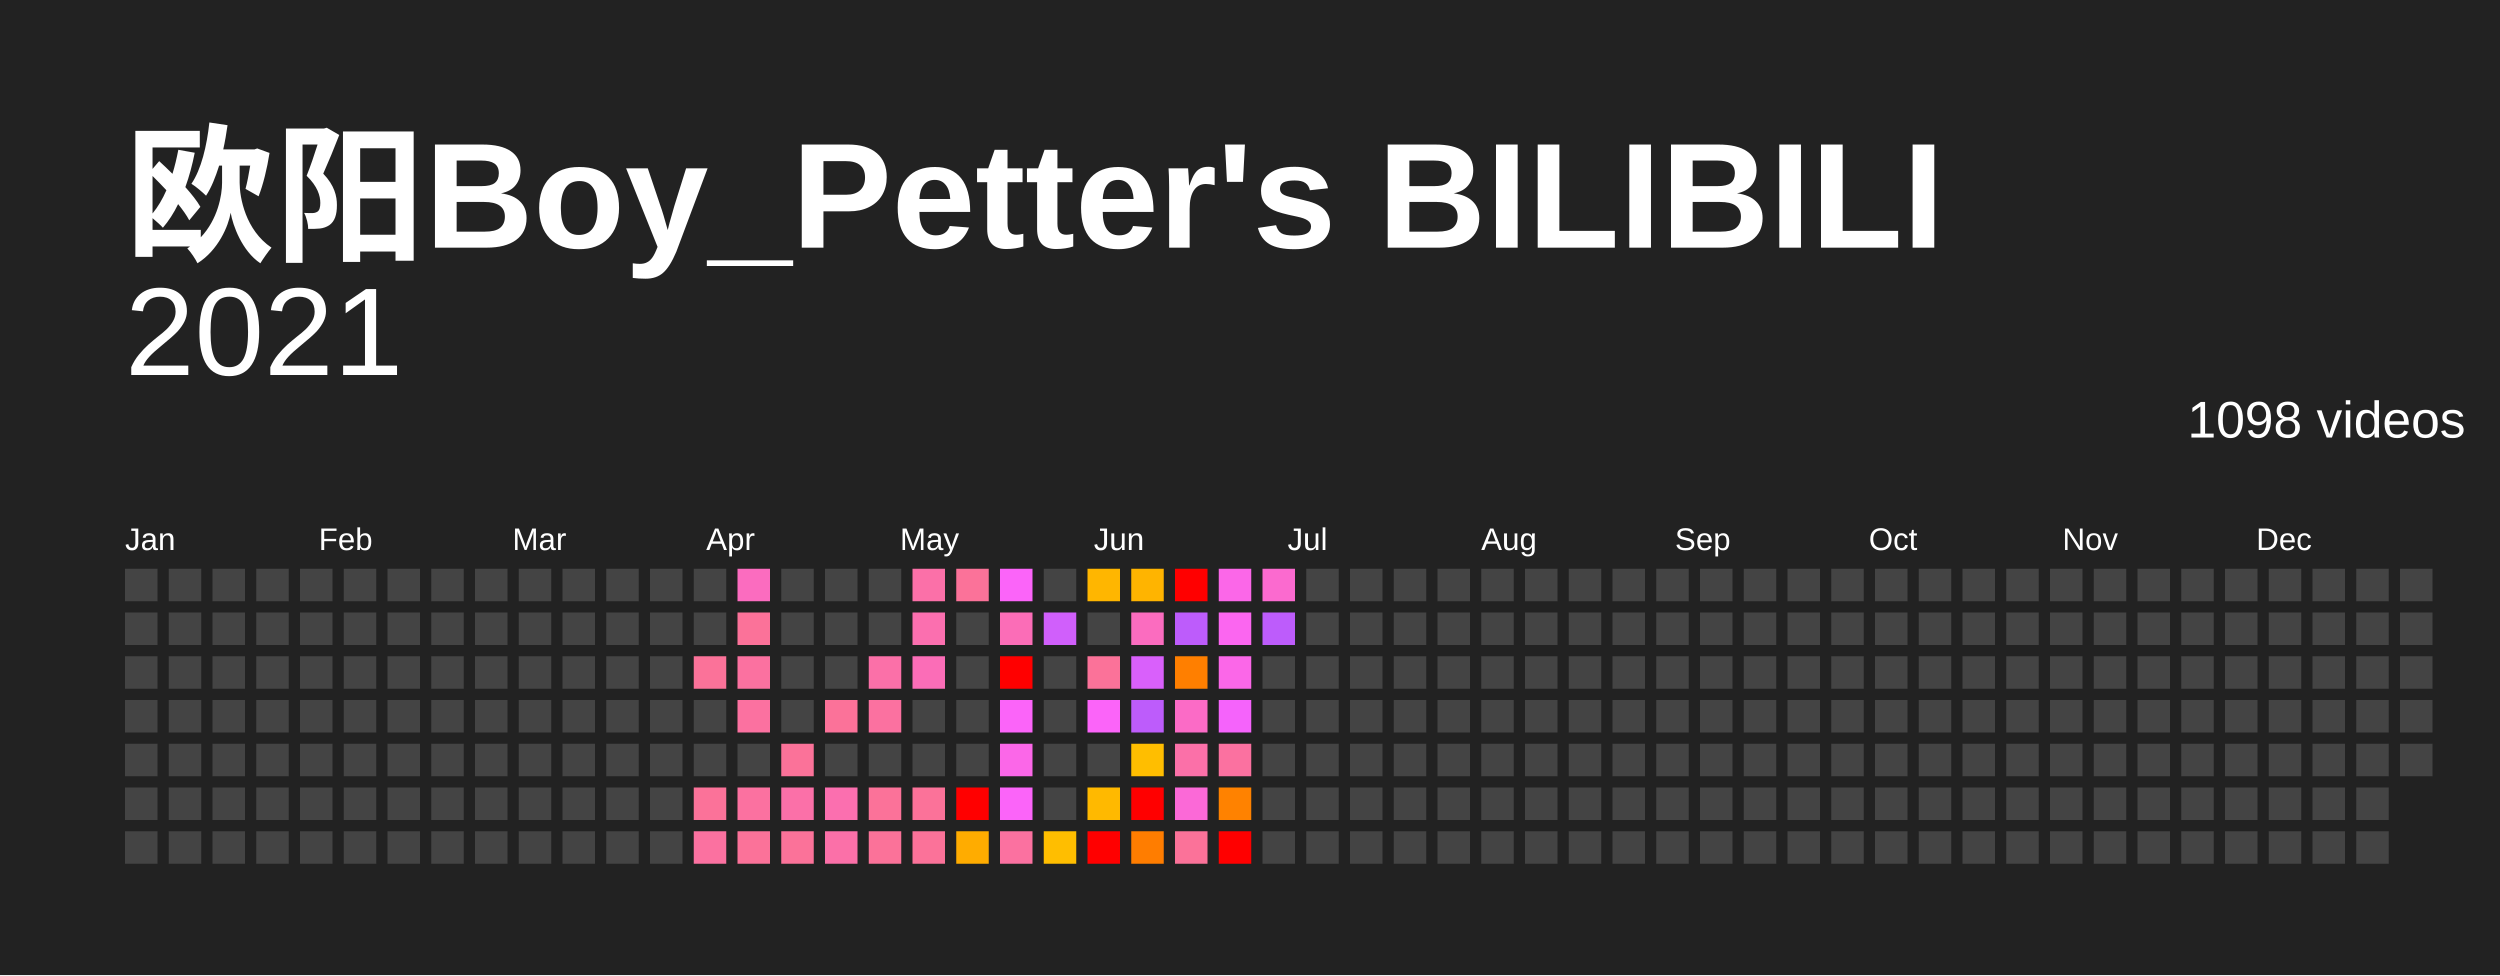
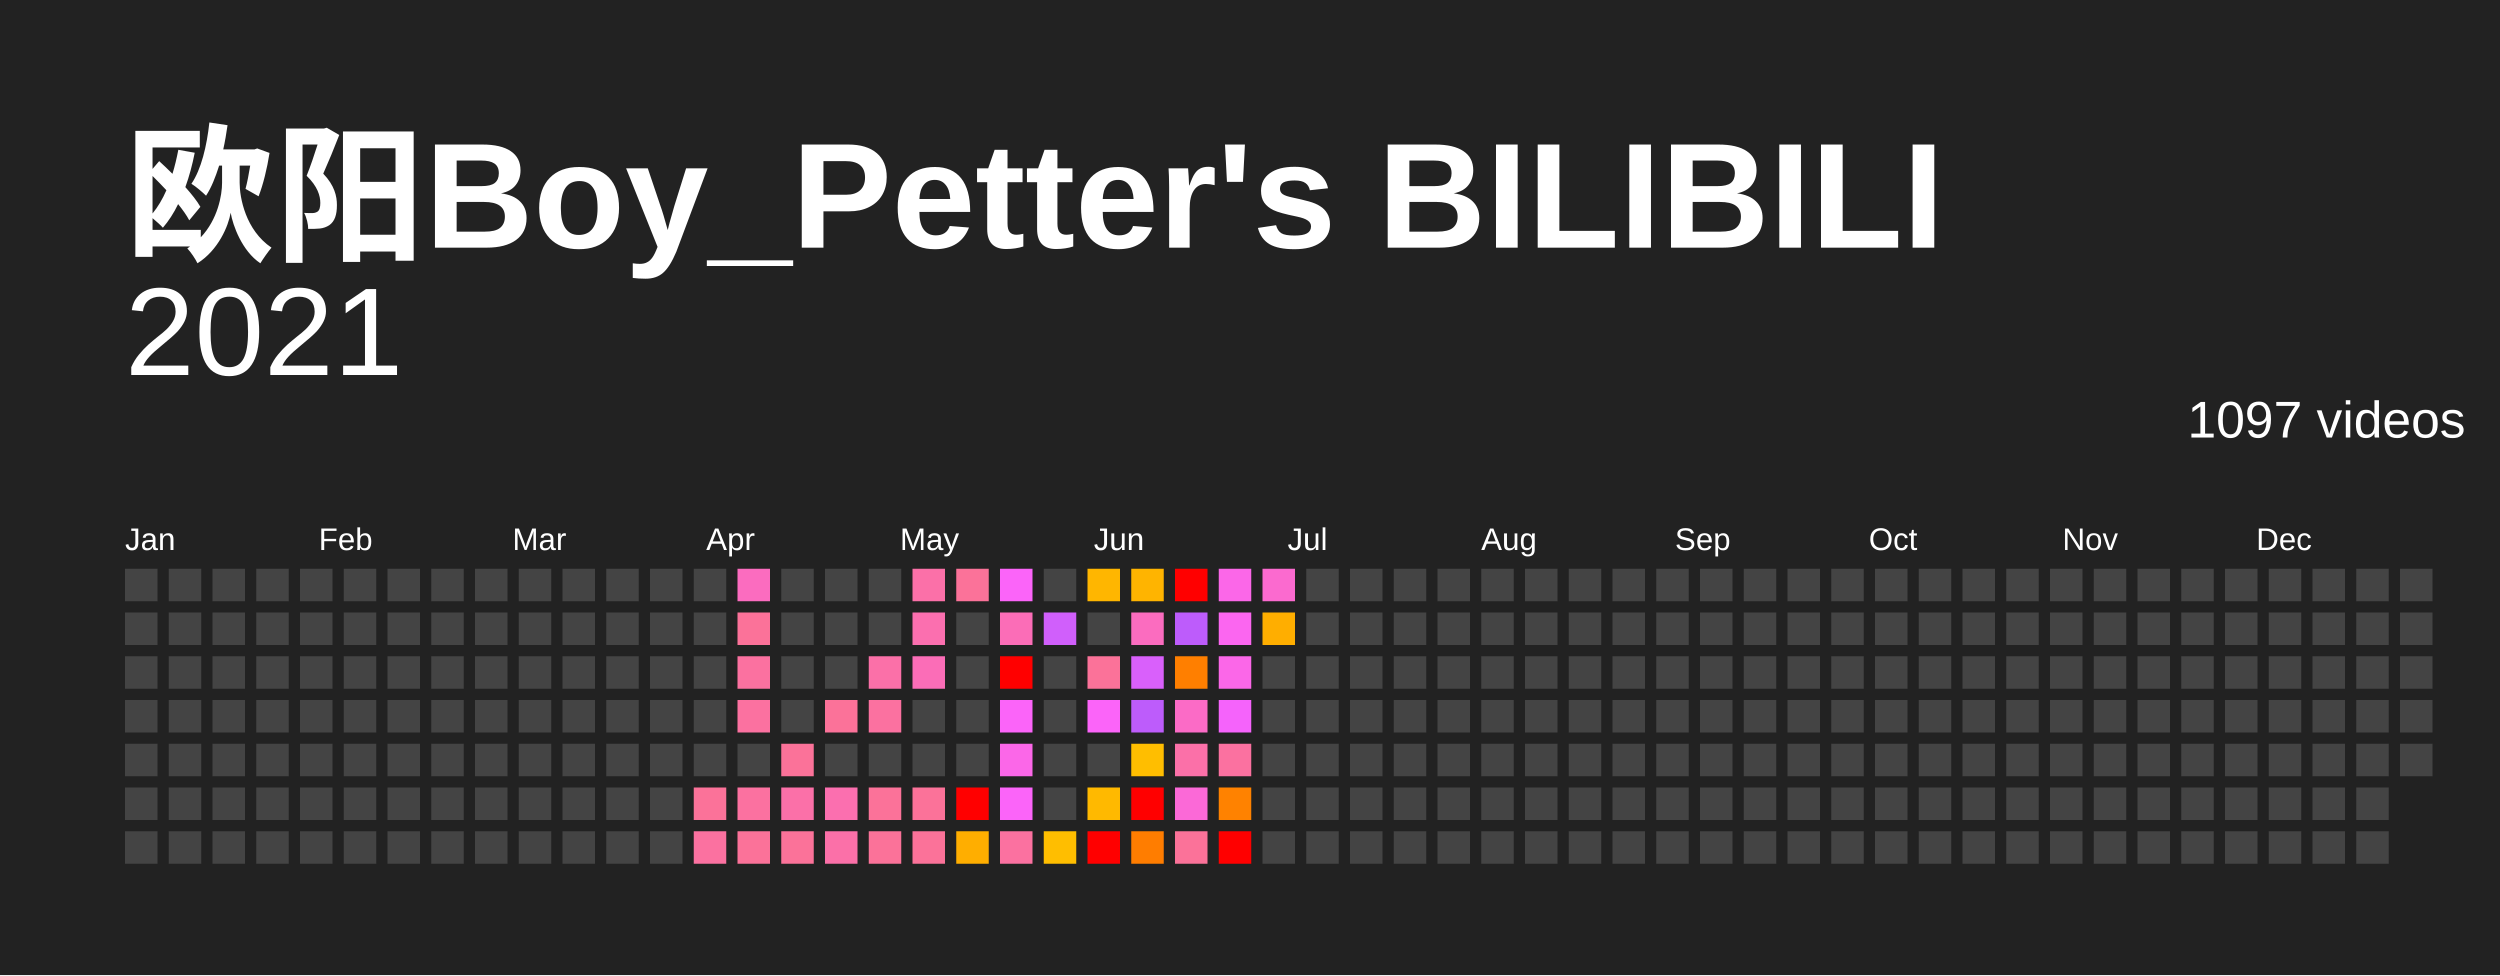
<svg xmlns="http://www.w3.org/2000/svg" baseProfile="full" height="78mm" version="1.1" viewBox="0,0,200,78" width="200mm">
  <defs />
  <rect fill="#222222" height="78" width="200" x="0" y="0" />
  <text fill="#FFFFFF" style="font-size:12px; font-family:Arial; font-weight:bold;" x="10" y="20">欧阳Boy_Petter's BILIBILI</text>
  <text alignment-baseline="hanging" fill="#FFFFFF" style="font-size:10.0px; font-family:Arial;" x="10" y="30">2021</text>
-   <text alignment-baseline="hanging" fill="#FFFFFF" style="font-size:4.125px; font-family:Arial;" x="175" y="35">1098 videos</text>
+   <text alignment-baseline="hanging" fill="#FFFFFF" style="font-size:4.125px; font-family:Arial;" x="175" y="35">1097 videos</text>
  <text fill="#FFFFFF" style="font-size:2.5px; font-family:Arial" x="10.0" y="44">Jan</text>
  <text fill="#FFFFFF" style="font-size:2.5px; font-family:Arial" x="25.5" y="44">Feb</text>
  <text fill="#FFFFFF" style="font-size:2.5px; font-family:Arial" x="41.0" y="44">Mar</text>
  <text fill="#FFFFFF" style="font-size:2.5px; font-family:Arial" x="56.5" y="44">Apr</text>
  <text fill="#FFFFFF" style="font-size:2.5px; font-family:Arial" x="72.0" y="44">May</text>
  <text fill="#FFFFFF" style="font-size:2.5px; font-family:Arial" x="87.5" y="44">Jun</text>
  <text fill="#FFFFFF" style="font-size:2.5px; font-family:Arial" x="103.0" y="44">Jul</text>
  <text fill="#FFFFFF" style="font-size:2.5px; font-family:Arial" x="118.5" y="44">Aug</text>
  <text fill="#FFFFFF" style="font-size:2.5px; font-family:Arial" x="134.0" y="44">Sep</text>
  <text fill="#FFFFFF" style="font-size:2.5px; font-family:Arial" x="149.5" y="44">Oct</text>
  <text fill="#FFFFFF" style="font-size:2.5px; font-family:Arial" x="165.0" y="44">Nov</text>
  <text fill="#FFFFFF" style="font-size:2.5px; font-family:Arial" x="180.5" y="44">Dec</text>
  <rect fill="#444444" height="2.6" width="2.6" x="10.0" y="45.5" />
  <rect fill="#444444" height="2.6" width="2.6" x="10.0" y="49.0" />
  <rect fill="#444444" height="2.6" width="2.6" x="10.0" y="52.5" />
  <rect fill="#444444" height="2.6" width="2.6" x="10.0" y="56.0" />
  <rect fill="#444444" height="2.6" width="2.6" x="10.0" y="59.5" />
  <rect fill="#444444" height="2.6" width="2.6" x="10.0" y="63.0" />
  <rect fill="#444444" height="2.6" width="2.6" x="10.0" y="66.5" />
  <rect fill="#444444" height="2.6" width="2.6" x="13.5" y="45.5" />
  <rect fill="#444444" height="2.6" width="2.6" x="13.5" y="49.0" />
  <rect fill="#444444" height="2.6" width="2.6" x="13.5" y="52.5" />
  <rect fill="#444444" height="2.6" width="2.6" x="13.5" y="56.0" />
  <rect fill="#444444" height="2.6" width="2.6" x="13.5" y="59.5" />
  <rect fill="#444444" height="2.6" width="2.6" x="13.5" y="63.0" />
  <rect fill="#444444" height="2.6" width="2.6" x="13.5" y="66.5" />
  <rect fill="#444444" height="2.6" width="2.6" x="17.0" y="45.5" />
  <rect fill="#444444" height="2.6" width="2.6" x="17.0" y="49.0" />
  <rect fill="#444444" height="2.6" width="2.6" x="17.0" y="52.5" />
  <rect fill="#444444" height="2.6" width="2.6" x="17.0" y="56.0" />
  <rect fill="#444444" height="2.6" width="2.6" x="17.0" y="59.5" />
  <rect fill="#444444" height="2.6" width="2.6" x="17.0" y="63.0" />
  <rect fill="#444444" height="2.6" width="2.6" x="17.0" y="66.5" />
  <rect fill="#444444" height="2.6" width="2.6" x="20.5" y="45.5" />
  <rect fill="#444444" height="2.6" width="2.6" x="20.5" y="49.0" />
  <rect fill="#444444" height="2.6" width="2.6" x="20.5" y="52.5" />
  <rect fill="#444444" height="2.6" width="2.6" x="20.5" y="56.0" />
  <rect fill="#444444" height="2.6" width="2.6" x="20.5" y="59.5" />
  <rect fill="#444444" height="2.6" width="2.6" x="20.5" y="63.0" />
  <rect fill="#444444" height="2.6" width="2.6" x="20.5" y="66.5" />
  <rect fill="#444444" height="2.6" width="2.6" x="24.0" y="45.5" />
  <rect fill="#444444" height="2.6" width="2.6" x="24.0" y="49.0" />
  <rect fill="#444444" height="2.6" width="2.6" x="24.0" y="52.5" />
  <rect fill="#444444" height="2.6" width="2.6" x="24.0" y="56.0" />
  <rect fill="#444444" height="2.6" width="2.6" x="24.0" y="59.5" />
  <rect fill="#444444" height="2.6" width="2.6" x="24.0" y="63.0" />
  <rect fill="#444444" height="2.6" width="2.6" x="24.0" y="66.5" />
  <rect fill="#444444" height="2.6" width="2.6" x="27.5" y="45.5" />
  <rect fill="#444444" height="2.6" width="2.6" x="27.5" y="49.0" />
  <rect fill="#444444" height="2.6" width="2.6" x="27.5" y="52.5" />
  <rect fill="#444444" height="2.6" width="2.6" x="27.5" y="56.0" />
  <rect fill="#444444" height="2.6" width="2.6" x="27.5" y="59.5" />
  <rect fill="#444444" height="2.6" width="2.6" x="27.5" y="63.0" />
  <rect fill="#444444" height="2.6" width="2.6" x="27.5" y="66.5" />
  <rect fill="#444444" height="2.6" width="2.6" x="31.0" y="45.5" />
  <rect fill="#444444" height="2.6" width="2.6" x="31.0" y="49.0" />
  <rect fill="#444444" height="2.6" width="2.6" x="31.0" y="52.5" />
  <rect fill="#444444" height="2.6" width="2.6" x="31.0" y="56.0" />
  <rect fill="#444444" height="2.6" width="2.6" x="31.0" y="59.5" />
  <rect fill="#444444" height="2.6" width="2.6" x="31.0" y="63.0" />
  <rect fill="#444444" height="2.6" width="2.6" x="31.0" y="66.5" />
  <rect fill="#444444" height="2.6" width="2.6" x="34.5" y="45.5" />
  <rect fill="#444444" height="2.6" width="2.6" x="34.5" y="49.0" />
  <rect fill="#444444" height="2.6" width="2.6" x="34.5" y="52.5" />
  <rect fill="#444444" height="2.6" width="2.6" x="34.5" y="56.0" />
  <rect fill="#444444" height="2.6" width="2.6" x="34.5" y="59.5" />
  <rect fill="#444444" height="2.6" width="2.6" x="34.5" y="63.0" />
  <rect fill="#444444" height="2.6" width="2.6" x="34.5" y="66.5" />
  <rect fill="#444444" height="2.6" width="2.6" x="38.0" y="45.5" />
  <rect fill="#444444" height="2.6" width="2.6" x="38.0" y="49.0" />
  <rect fill="#444444" height="2.6" width="2.6" x="38.0" y="52.5" />
  <rect fill="#444444" height="2.6" width="2.6" x="38.0" y="56.0" />
  <rect fill="#444444" height="2.6" width="2.6" x="38.0" y="59.5" />
  <rect fill="#444444" height="2.6" width="2.6" x="38.0" y="63.0" />
  <rect fill="#444444" height="2.6" width="2.6" x="38.0" y="66.5" />
  <rect fill="#444444" height="2.6" width="2.6" x="41.5" y="45.5" />
  <rect fill="#444444" height="2.6" width="2.6" x="41.5" y="49.0" />
  <rect fill="#444444" height="2.6" width="2.6" x="41.5" y="52.5" />
  <rect fill="#444444" height="2.6" width="2.6" x="41.5" y="56.0" />
  <rect fill="#444444" height="2.6" width="2.6" x="41.5" y="59.5" />
  <rect fill="#444444" height="2.6" width="2.6" x="41.5" y="63.0" />
  <rect fill="#444444" height="2.6" width="2.6" x="41.5" y="66.5" />
  <rect fill="#444444" height="2.6" width="2.6" x="45.0" y="45.5" />
  <rect fill="#444444" height="2.6" width="2.6" x="45.0" y="49.0" />
  <rect fill="#444444" height="2.6" width="2.6" x="45.0" y="52.5" />
  <rect fill="#444444" height="2.6" width="2.6" x="45.0" y="56.0" />
  <rect fill="#444444" height="2.6" width="2.6" x="45.0" y="59.5" />
  <rect fill="#444444" height="2.6" width="2.6" x="45.0" y="63.0" />
  <rect fill="#444444" height="2.6" width="2.6" x="45.0" y="66.5" />
  <rect fill="#444444" height="2.6" width="2.6" x="48.5" y="45.5" />
  <rect fill="#444444" height="2.6" width="2.6" x="48.5" y="49.0" />
  <rect fill="#444444" height="2.6" width="2.6" x="48.5" y="52.5" />
  <rect fill="#444444" height="2.6" width="2.6" x="48.5" y="56.0" />
  <rect fill="#444444" height="2.6" width="2.6" x="48.5" y="59.5" />
  <rect fill="#444444" height="2.6" width="2.6" x="48.5" y="63.0" />
  <rect fill="#444444" height="2.6" width="2.6" x="48.5" y="66.5" />
  <rect fill="#444444" height="2.6" width="2.6" x="52.0" y="45.5" />
  <rect fill="#444444" height="2.6" width="2.6" x="52.0" y="49.0" />
  <rect fill="#444444" height="2.6" width="2.6" x="52.0" y="52.5" />
  <rect fill="#444444" height="2.6" width="2.6" x="52.0" y="56.0" />
  <rect fill="#444444" height="2.6" width="2.6" x="52.0" y="59.5" />
  <rect fill="#444444" height="2.6" width="2.6" x="52.0" y="63.0" />
  <rect fill="#444444" height="2.6" width="2.6" x="52.0" y="66.5" />
  <rect fill="#444444" height="2.6" width="2.6" x="55.5" y="45.5" />
  <rect fill="#444444" height="2.6" width="2.6" x="55.5" y="49.0" />
-   <rect fill="#fb7299" height="2.6" width="2.6" x="55.5" y="52.5" />
+   <rect fill="#444444" height="2.6" width="2.6" x="55.5" y="52.5" />
  <rect fill="#444444" height="2.6" width="2.6" x="55.5" y="56.0" />
  <rect fill="#444444" height="2.6" width="2.6" x="55.5" y="59.5" />
  <rect fill="#fb7299" height="2.6" width="2.6" x="55.5" y="63.0" />
  <rect fill="#fb71a0" height="2.6" width="2.6" x="55.5" y="66.5" />
  <rect fill="#fb6cbf" height="2.6" width="2.6" x="59.0" y="45.5" />
  <rect fill="#fb7299" height="2.6" width="2.6" x="59.0" y="49.0" />
  <rect fill="#fb71a0" height="2.6" width="2.6" x="59.0" y="52.5" />
  <rect fill="#fb71a0" height="2.6" width="2.6" x="59.0" y="56.0" />
  <rect fill="#444444" height="2.6" width="2.6" x="59.0" y="59.5" />
  <rect fill="#fb71a0" height="2.6" width="2.6" x="59.0" y="63.0" />
  <rect fill="#fb7299" height="2.6" width="2.6" x="59.0" y="66.5" />
  <rect fill="#444444" height="2.6" width="2.6" x="62.5" y="45.5" />
  <rect fill="#444444" height="2.6" width="2.6" x="62.5" y="49.0" />
  <rect fill="#444444" height="2.6" width="2.6" x="62.5" y="52.5" />
  <rect fill="#444444" height="2.6" width="2.6" x="62.5" y="56.0" />
  <rect fill="#fb7299" height="2.6" width="2.6" x="62.5" y="59.5" />
  <rect fill="#fb70a8" height="2.6" width="2.6" x="62.5" y="63.0" />
  <rect fill="#fb7299" height="2.6" width="2.6" x="62.5" y="66.5" />
  <rect fill="#444444" height="2.6" width="2.6" x="66.0" y="45.5" />
  <rect fill="#444444" height="2.6" width="2.6" x="66.0" y="49.0" />
  <rect fill="#444444" height="2.6" width="2.6" x="66.0" y="52.5" />
  <rect fill="#fb7299" height="2.6" width="2.6" x="66.0" y="56.0" />
  <rect fill="#444444" height="2.6" width="2.6" x="66.0" y="59.5" />
  <rect fill="#fb6faf" height="2.6" width="2.6" x="66.0" y="63.0" />
  <rect fill="#fb70a8" height="2.6" width="2.6" x="66.0" y="66.5" />
  <rect fill="#444444" height="2.6" width="2.6" x="69.5" y="45.5" />
  <rect fill="#444444" height="2.6" width="2.6" x="69.5" y="49.0" />
  <rect fill="#fb70a8" height="2.6" width="2.6" x="69.5" y="52.5" />
  <rect fill="#fb71a0" height="2.6" width="2.6" x="69.5" y="56.0" />
  <rect fill="#444444" height="2.6" width="2.6" x="69.5" y="59.5" />
  <rect fill="#fb7299" height="2.6" width="2.6" x="69.5" y="63.0" />
  <rect fill="#fb7299" height="2.6" width="2.6" x="69.5" y="66.5" />
  <rect fill="#fb70a8" height="2.6" width="2.6" x="73.0" y="45.5" />
  <rect fill="#fb6faf" height="2.6" width="2.6" x="73.0" y="49.0" />
  <rect fill="#fb6db7" height="2.6" width="2.6" x="73.0" y="52.5" />
  <rect fill="#444444" height="2.6" width="2.6" x="73.0" y="56.0" />
  <rect fill="#444444" height="2.6" width="2.6" x="73.0" y="59.5" />
  <rect fill="#fb7299" height="2.6" width="2.6" x="73.0" y="63.0" />
  <rect fill="#fb7299" height="2.6" width="2.6" x="73.0" y="66.5" />
  <rect fill="#fb7299" height="2.6" width="2.6" x="76.5" y="45.5" />
  <rect fill="#444444" height="2.6" width="2.6" x="76.5" y="49.0" />
  <rect fill="#444444" height="2.6" width="2.6" x="76.5" y="52.5" />
  <rect fill="#444444" height="2.6" width="2.6" x="76.5" y="56.0" />
  <rect fill="#444444" height="2.6" width="2.6" x="76.5" y="59.5" />
  <rect fill="red" height="2.6" width="2.6" x="76.5" y="63.0" />
-   <rect fill="#ffac00" height="2.6" width="2.6" x="76.5" y="66.5" />
+   <rect fill="#ffae00" height="2.6" width="2.6" x="76.5" y="66.5" />
  <rect fill="#fb64f9" height="2.6" width="2.6" x="80.0" y="45.5" />
  <rect fill="#fb6db7" height="2.6" width="2.6" x="80.0" y="49.0" />
  <rect fill="red" height="2.6" width="2.6" x="80.0" y="52.5" />
  <rect fill="#fb64f9" height="2.6" width="2.6" x="80.0" y="56.0" />
  <rect fill="#fb67e8" height="2.6" width="2.6" x="80.0" y="59.5" />
  <rect fill="#fb64f9" height="2.6" width="2.6" x="80.0" y="63.0" />
  <rect fill="#fb71a0" height="2.6" width="2.6" x="80.0" y="66.5" />
  <rect fill="#444444" height="2.6" width="2.6" x="83.5" y="45.5" />
  <rect fill="#d05ffb" height="2.6" width="2.6" x="83.5" y="49.0" />
  <rect fill="#444444" height="2.6" width="2.6" x="83.5" y="52.5" />
  <rect fill="#444444" height="2.6" width="2.6" x="83.5" y="56.0" />
  <rect fill="#444444" height="2.6" width="2.6" x="83.5" y="59.5" />
  <rect fill="#444444" height="2.6" width="2.6" x="83.5" y="63.0" />
  <rect fill="#ffbe00" height="2.6" width="2.6" x="83.5" y="66.5" />
  <rect fill="#ffb600" height="2.6" width="2.6" x="87.0" y="45.5" />
  <rect fill="#444444" height="2.6" width="2.6" x="87.0" y="49.0" />
  <rect fill="#fb7299" height="2.6" width="2.6" x="87.0" y="52.5" />
  <rect fill="#fb64f9" height="2.6" width="2.6" x="87.0" y="56.0" />
  <rect fill="#444444" height="2.6" width="2.6" x="87.0" y="59.5" />
  <rect fill="#ffb900" height="2.6" width="2.6" x="87.0" y="63.0" />
  <rect fill="red" height="2.6" width="2.6" x="87.0" y="66.5" />
  <rect fill="#ffb400" height="2.6" width="2.6" x="90.5" y="45.5" />
  <rect fill="#fb6cbf" height="2.6" width="2.6" x="90.5" y="49.0" />
  <rect fill="#d960fb" height="2.6" width="2.6" x="90.5" y="52.5" />
  <rect fill="#bd5cfb" height="2.6" width="2.6" x="90.5" y="56.0" />
  <rect fill="#ffbe00" height="2.6" width="2.6" x="90.5" y="59.5" />
  <rect fill="red" height="2.6" width="2.6" x="90.5" y="63.0" />
  <rect fill="#ff7d00" height="2.6" width="2.6" x="90.5" y="66.5" />
  <rect fill="red" height="2.6" width="2.6" x="94.0" y="45.5" />
  <rect fill="#bd5cfb" height="2.6" width="2.6" x="94.0" y="49.0" />
  <rect fill="#ff7f00" height="2.6" width="2.6" x="94.0" y="52.5" />
  <rect fill="#fb6bc6" height="2.6" width="2.6" x="94.0" y="56.0" />
  <rect fill="#fb70a8" height="2.6" width="2.6" x="94.0" y="59.5" />
  <rect fill="#fb69d7" height="2.6" width="2.6" x="94.0" y="63.0" />
  <rect fill="#fb7299" height="2.6" width="2.6" x="94.0" y="66.5" />
  <rect fill="#fb67e8" height="2.6" width="2.6" x="97.5" y="45.5" />
  <rect fill="#fb66f0" height="2.6" width="2.6" x="97.5" y="49.0" />
  <rect fill="#fb67e8" height="2.6" width="2.6" x="97.5" y="52.5" />
  <rect fill="#f563fb" height="2.6" width="2.6" x="97.5" y="56.0" />
  <rect fill="#fb71a0" height="2.6" width="2.6" x="97.5" y="59.5" />
  <rect fill="#ff8200" height="2.6" width="2.6" x="97.5" y="63.0" />
  <rect fill="red" height="2.6" width="2.6" x="97.5" y="66.5" />
  <rect fill="#fb6acf" height="2.6" width="2.6" x="101.0" y="45.5" />
-   <rect fill="#bd5cfb" height="2.6" width="2.6" x="101.0" y="49.0" />
+   <rect fill="#ffae00" height="2.6" width="2.6" x="101.0" y="49.0" />
  <rect fill="#444444" height="2.6" width="2.6" x="101.0" y="52.5" />
  <rect fill="#444444" height="2.6" width="2.6" x="101.0" y="56.0" />
  <rect fill="#444444" height="2.6" width="2.6" x="101.0" y="59.5" />
  <rect fill="#444444" height="2.6" width="2.6" x="101.0" y="63.0" />
  <rect fill="#444444" height="2.6" width="2.6" x="101.0" y="66.5" />
  <rect fill="#444444" height="2.6" width="2.6" x="104.5" y="45.5" />
  <rect fill="#444444" height="2.6" width="2.6" x="104.5" y="49.0" />
  <rect fill="#444444" height="2.6" width="2.6" x="104.5" y="52.5" />
  <rect fill="#444444" height="2.6" width="2.6" x="104.5" y="56.0" />
  <rect fill="#444444" height="2.6" width="2.6" x="104.5" y="59.5" />
  <rect fill="#444444" height="2.6" width="2.6" x="104.5" y="63.0" />
  <rect fill="#444444" height="2.6" width="2.6" x="104.5" y="66.5" />
  <rect fill="#444444" height="2.6" width="2.6" x="108.0" y="45.5" />
  <rect fill="#444444" height="2.6" width="2.6" x="108.0" y="49.0" />
  <rect fill="#444444" height="2.6" width="2.6" x="108.0" y="52.5" />
  <rect fill="#444444" height="2.6" width="2.6" x="108.0" y="56.0" />
  <rect fill="#444444" height="2.6" width="2.6" x="108.0" y="59.5" />
  <rect fill="#444444" height="2.6" width="2.6" x="108.0" y="63.0" />
  <rect fill="#444444" height="2.6" width="2.6" x="108.0" y="66.5" />
  <rect fill="#444444" height="2.6" width="2.6" x="111.5" y="45.5" />
  <rect fill="#444444" height="2.6" width="2.6" x="111.5" y="49.0" />
  <rect fill="#444444" height="2.6" width="2.6" x="111.5" y="52.5" />
  <rect fill="#444444" height="2.6" width="2.6" x="111.5" y="56.0" />
  <rect fill="#444444" height="2.6" width="2.6" x="111.5" y="59.5" />
  <rect fill="#444444" height="2.6" width="2.6" x="111.5" y="63.0" />
  <rect fill="#444444" height="2.6" width="2.6" x="111.5" y="66.5" />
  <rect fill="#444444" height="2.6" width="2.6" x="115.0" y="45.5" />
  <rect fill="#444444" height="2.6" width="2.6" x="115.0" y="49.0" />
  <rect fill="#444444" height="2.6" width="2.6" x="115.0" y="52.5" />
  <rect fill="#444444" height="2.6" width="2.6" x="115.0" y="56.0" />
  <rect fill="#444444" height="2.6" width="2.6" x="115.0" y="59.5" />
  <rect fill="#444444" height="2.6" width="2.6" x="115.0" y="63.0" />
  <rect fill="#444444" height="2.6" width="2.6" x="115.0" y="66.5" />
  <rect fill="#444444" height="2.6" width="2.6" x="118.5" y="45.5" />
  <rect fill="#444444" height="2.6" width="2.6" x="118.5" y="49.0" />
  <rect fill="#444444" height="2.6" width="2.6" x="118.5" y="52.5" />
  <rect fill="#444444" height="2.6" width="2.6" x="118.5" y="56.0" />
  <rect fill="#444444" height="2.6" width="2.6" x="118.5" y="59.5" />
  <rect fill="#444444" height="2.6" width="2.6" x="118.5" y="63.0" />
  <rect fill="#444444" height="2.6" width="2.6" x="118.5" y="66.5" />
  <rect fill="#444444" height="2.6" width="2.6" x="122.0" y="45.5" />
  <rect fill="#444444" height="2.6" width="2.6" x="122.0" y="49.0" />
  <rect fill="#444444" height="2.6" width="2.6" x="122.0" y="52.5" />
  <rect fill="#444444" height="2.6" width="2.6" x="122.0" y="56.0" />
  <rect fill="#444444" height="2.6" width="2.6" x="122.0" y="59.5" />
  <rect fill="#444444" height="2.6" width="2.6" x="122.0" y="63.0" />
  <rect fill="#444444" height="2.6" width="2.6" x="122.0" y="66.5" />
  <rect fill="#444444" height="2.6" width="2.6" x="125.5" y="45.5" />
  <rect fill="#444444" height="2.6" width="2.6" x="125.5" y="49.0" />
  <rect fill="#444444" height="2.6" width="2.6" x="125.5" y="52.5" />
  <rect fill="#444444" height="2.6" width="2.6" x="125.5" y="56.0" />
  <rect fill="#444444" height="2.6" width="2.6" x="125.5" y="59.5" />
  <rect fill="#444444" height="2.6" width="2.6" x="125.5" y="63.0" />
  <rect fill="#444444" height="2.6" width="2.6" x="125.5" y="66.5" />
  <rect fill="#444444" height="2.6" width="2.6" x="129.0" y="45.5" />
  <rect fill="#444444" height="2.6" width="2.6" x="129.0" y="49.0" />
  <rect fill="#444444" height="2.6" width="2.6" x="129.0" y="52.5" />
  <rect fill="#444444" height="2.6" width="2.6" x="129.0" y="56.0" />
  <rect fill="#444444" height="2.6" width="2.6" x="129.0" y="59.5" />
  <rect fill="#444444" height="2.6" width="2.6" x="129.0" y="63.0" />
  <rect fill="#444444" height="2.6" width="2.6" x="129.0" y="66.5" />
  <rect fill="#444444" height="2.6" width="2.6" x="132.5" y="45.5" />
  <rect fill="#444444" height="2.6" width="2.6" x="132.5" y="49.0" />
  <rect fill="#444444" height="2.6" width="2.6" x="132.5" y="52.5" />
  <rect fill="#444444" height="2.6" width="2.6" x="132.5" y="56.0" />
  <rect fill="#444444" height="2.6" width="2.6" x="132.5" y="59.5" />
  <rect fill="#444444" height="2.6" width="2.6" x="132.5" y="63.0" />
  <rect fill="#444444" height="2.6" width="2.6" x="132.5" y="66.5" />
  <rect fill="#444444" height="2.6" width="2.6" x="136.0" y="45.5" />
  <rect fill="#444444" height="2.6" width="2.6" x="136.0" y="49.0" />
  <rect fill="#444444" height="2.6" width="2.6" x="136.0" y="52.5" />
  <rect fill="#444444" height="2.6" width="2.6" x="136.0" y="56.0" />
  <rect fill="#444444" height="2.6" width="2.6" x="136.0" y="59.5" />
  <rect fill="#444444" height="2.6" width="2.6" x="136.0" y="63.0" />
  <rect fill="#444444" height="2.6" width="2.6" x="136.0" y="66.5" />
  <rect fill="#444444" height="2.6" width="2.6" x="139.5" y="45.5" />
  <rect fill="#444444" height="2.6" width="2.6" x="139.5" y="49.0" />
  <rect fill="#444444" height="2.6" width="2.6" x="139.5" y="52.5" />
  <rect fill="#444444" height="2.6" width="2.6" x="139.5" y="56.0" />
  <rect fill="#444444" height="2.6" width="2.6" x="139.5" y="59.5" />
  <rect fill="#444444" height="2.6" width="2.6" x="139.5" y="63.0" />
  <rect fill="#444444" height="2.6" width="2.6" x="139.5" y="66.5" />
  <rect fill="#444444" height="2.6" width="2.6" x="143.0" y="45.5" />
  <rect fill="#444444" height="2.6" width="2.6" x="143.0" y="49.0" />
  <rect fill="#444444" height="2.6" width="2.6" x="143.0" y="52.5" />
  <rect fill="#444444" height="2.6" width="2.6" x="143.0" y="56.0" />
  <rect fill="#444444" height="2.6" width="2.6" x="143.0" y="59.5" />
  <rect fill="#444444" height="2.6" width="2.6" x="143.0" y="63.0" />
  <rect fill="#444444" height="2.6" width="2.6" x="143.0" y="66.5" />
  <rect fill="#444444" height="2.6" width="2.6" x="146.5" y="45.5" />
  <rect fill="#444444" height="2.6" width="2.6" x="146.5" y="49.0" />
  <rect fill="#444444" height="2.6" width="2.6" x="146.5" y="52.5" />
  <rect fill="#444444" height="2.6" width="2.6" x="146.5" y="56.0" />
  <rect fill="#444444" height="2.6" width="2.6" x="146.5" y="59.5" />
  <rect fill="#444444" height="2.6" width="2.6" x="146.5" y="63.0" />
  <rect fill="#444444" height="2.6" width="2.6" x="146.5" y="66.5" />
  <rect fill="#444444" height="2.6" width="2.6" x="150.0" y="45.5" />
  <rect fill="#444444" height="2.6" width="2.6" x="150.0" y="49.0" />
  <rect fill="#444444" height="2.6" width="2.6" x="150.0" y="52.5" />
  <rect fill="#444444" height="2.6" width="2.6" x="150.0" y="56.0" />
  <rect fill="#444444" height="2.6" width="2.6" x="150.0" y="59.5" />
  <rect fill="#444444" height="2.6" width="2.6" x="150.0" y="63.0" />
  <rect fill="#444444" height="2.6" width="2.6" x="150.0" y="66.5" />
  <rect fill="#444444" height="2.6" width="2.6" x="153.5" y="45.5" />
  <rect fill="#444444" height="2.6" width="2.6" x="153.5" y="49.0" />
  <rect fill="#444444" height="2.6" width="2.6" x="153.5" y="52.5" />
  <rect fill="#444444" height="2.6" width="2.6" x="153.5" y="56.0" />
  <rect fill="#444444" height="2.6" width="2.6" x="153.5" y="59.5" />
  <rect fill="#444444" height="2.6" width="2.6" x="153.5" y="63.0" />
  <rect fill="#444444" height="2.6" width="2.6" x="153.5" y="66.5" />
  <rect fill="#444444" height="2.6" width="2.6" x="157.0" y="45.5" />
  <rect fill="#444444" height="2.6" width="2.6" x="157.0" y="49.0" />
  <rect fill="#444444" height="2.6" width="2.6" x="157.0" y="52.5" />
  <rect fill="#444444" height="2.6" width="2.6" x="157.0" y="56.0" />
  <rect fill="#444444" height="2.6" width="2.6" x="157.0" y="59.5" />
  <rect fill="#444444" height="2.6" width="2.6" x="157.0" y="63.0" />
  <rect fill="#444444" height="2.6" width="2.6" x="157.0" y="66.5" />
  <rect fill="#444444" height="2.6" width="2.6" x="160.5" y="45.5" />
  <rect fill="#444444" height="2.6" width="2.6" x="160.5" y="49.0" />
  <rect fill="#444444" height="2.6" width="2.6" x="160.5" y="52.5" />
  <rect fill="#444444" height="2.6" width="2.6" x="160.5" y="56.0" />
  <rect fill="#444444" height="2.6" width="2.6" x="160.5" y="59.5" />
  <rect fill="#444444" height="2.6" width="2.6" x="160.5" y="63.0" />
  <rect fill="#444444" height="2.6" width="2.6" x="160.5" y="66.5" />
  <rect fill="#444444" height="2.6" width="2.6" x="164.0" y="45.5" />
  <rect fill="#444444" height="2.6" width="2.6" x="164.0" y="49.0" />
  <rect fill="#444444" height="2.6" width="2.6" x="164.0" y="52.5" />
  <rect fill="#444444" height="2.6" width="2.6" x="164.0" y="56.0" />
  <rect fill="#444444" height="2.6" width="2.6" x="164.0" y="59.5" />
  <rect fill="#444444" height="2.6" width="2.6" x="164.0" y="63.0" />
  <rect fill="#444444" height="2.6" width="2.6" x="164.0" y="66.5" />
  <rect fill="#444444" height="2.6" width="2.6" x="167.5" y="45.5" />
  <rect fill="#444444" height="2.6" width="2.6" x="167.5" y="49.0" />
  <rect fill="#444444" height="2.6" width="2.6" x="167.5" y="52.5" />
  <rect fill="#444444" height="2.6" width="2.6" x="167.5" y="56.0" />
  <rect fill="#444444" height="2.6" width="2.6" x="167.5" y="59.5" />
  <rect fill="#444444" height="2.6" width="2.6" x="167.5" y="63.0" />
  <rect fill="#444444" height="2.6" width="2.6" x="167.5" y="66.5" />
  <rect fill="#444444" height="2.6" width="2.6" x="171.0" y="45.5" />
  <rect fill="#444444" height="2.6" width="2.6" x="171.0" y="49.0" />
  <rect fill="#444444" height="2.6" width="2.6" x="171.0" y="52.5" />
  <rect fill="#444444" height="2.6" width="2.6" x="171.0" y="56.0" />
  <rect fill="#444444" height="2.6" width="2.6" x="171.0" y="59.5" />
  <rect fill="#444444" height="2.6" width="2.6" x="171.0" y="63.0" />
  <rect fill="#444444" height="2.6" width="2.6" x="171.0" y="66.5" />
  <rect fill="#444444" height="2.6" width="2.6" x="174.5" y="45.5" />
  <rect fill="#444444" height="2.6" width="2.6" x="174.5" y="49.0" />
  <rect fill="#444444" height="2.6" width="2.6" x="174.5" y="52.5" />
  <rect fill="#444444" height="2.6" width="2.6" x="174.5" y="56.0" />
  <rect fill="#444444" height="2.6" width="2.6" x="174.5" y="59.5" />
  <rect fill="#444444" height="2.6" width="2.6" x="174.5" y="63.0" />
  <rect fill="#444444" height="2.6" width="2.6" x="174.5" y="66.5" />
  <rect fill="#444444" height="2.6" width="2.6" x="178.0" y="45.5" />
  <rect fill="#444444" height="2.6" width="2.6" x="178.0" y="49.0" />
  <rect fill="#444444" height="2.6" width="2.6" x="178.0" y="52.5" />
  <rect fill="#444444" height="2.6" width="2.6" x="178.0" y="56.0" />
  <rect fill="#444444" height="2.6" width="2.6" x="178.0" y="59.5" />
  <rect fill="#444444" height="2.6" width="2.6" x="178.0" y="63.0" />
  <rect fill="#444444" height="2.6" width="2.6" x="178.0" y="66.5" />
  <rect fill="#444444" height="2.6" width="2.6" x="181.5" y="45.5" />
  <rect fill="#444444" height="2.6" width="2.6" x="181.5" y="49.0" />
  <rect fill="#444444" height="2.6" width="2.6" x="181.5" y="52.5" />
  <rect fill="#444444" height="2.6" width="2.6" x="181.5" y="56.0" />
  <rect fill="#444444" height="2.6" width="2.6" x="181.5" y="59.5" />
  <rect fill="#444444" height="2.6" width="2.6" x="181.5" y="63.0" />
  <rect fill="#444444" height="2.6" width="2.6" x="181.5" y="66.5" />
  <rect fill="#444444" height="2.6" width="2.6" x="185.0" y="45.5" />
  <rect fill="#444444" height="2.6" width="2.6" x="185.0" y="49.0" />
  <rect fill="#444444" height="2.6" width="2.6" x="185.0" y="52.5" />
  <rect fill="#444444" height="2.6" width="2.6" x="185.0" y="56.0" />
  <rect fill="#444444" height="2.6" width="2.6" x="185.0" y="59.5" />
  <rect fill="#444444" height="2.6" width="2.6" x="185.0" y="63.0" />
  <rect fill="#444444" height="2.6" width="2.6" x="185.0" y="66.5" />
  <rect fill="#444444" height="2.6" width="2.6" x="188.5" y="45.5" />
  <rect fill="#444444" height="2.6" width="2.6" x="188.5" y="49.0" />
  <rect fill="#444444" height="2.6" width="2.6" x="188.5" y="52.5" />
  <rect fill="#444444" height="2.6" width="2.6" x="188.5" y="56.0" />
  <rect fill="#444444" height="2.6" width="2.6" x="188.5" y="59.5" />
  <rect fill="#444444" height="2.6" width="2.6" x="188.5" y="63.0" />
  <rect fill="#444444" height="2.6" width="2.6" x="188.5" y="66.5" />
  <rect fill="#444444" height="2.6" width="2.6" x="192.0" y="45.5" />
  <rect fill="#444444" height="2.6" width="2.6" x="192.0" y="49.0" />
  <rect fill="#444444" height="2.6" width="2.6" x="192.0" y="52.5" />
  <rect fill="#444444" height="2.6" width="2.6" x="192.0" y="56.0" />
  <rect fill="#444444" height="2.6" width="2.6" x="192.0" y="59.5" />
</svg>
